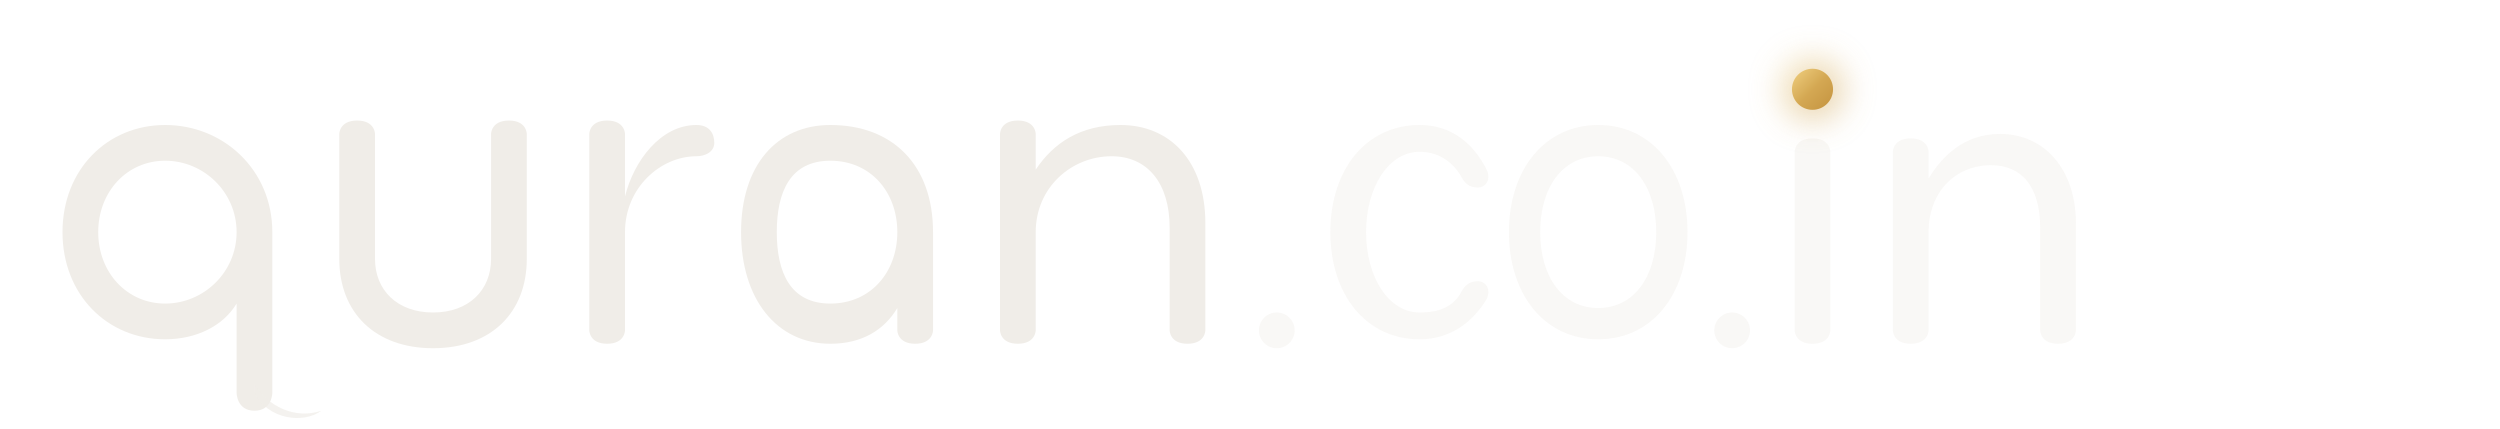
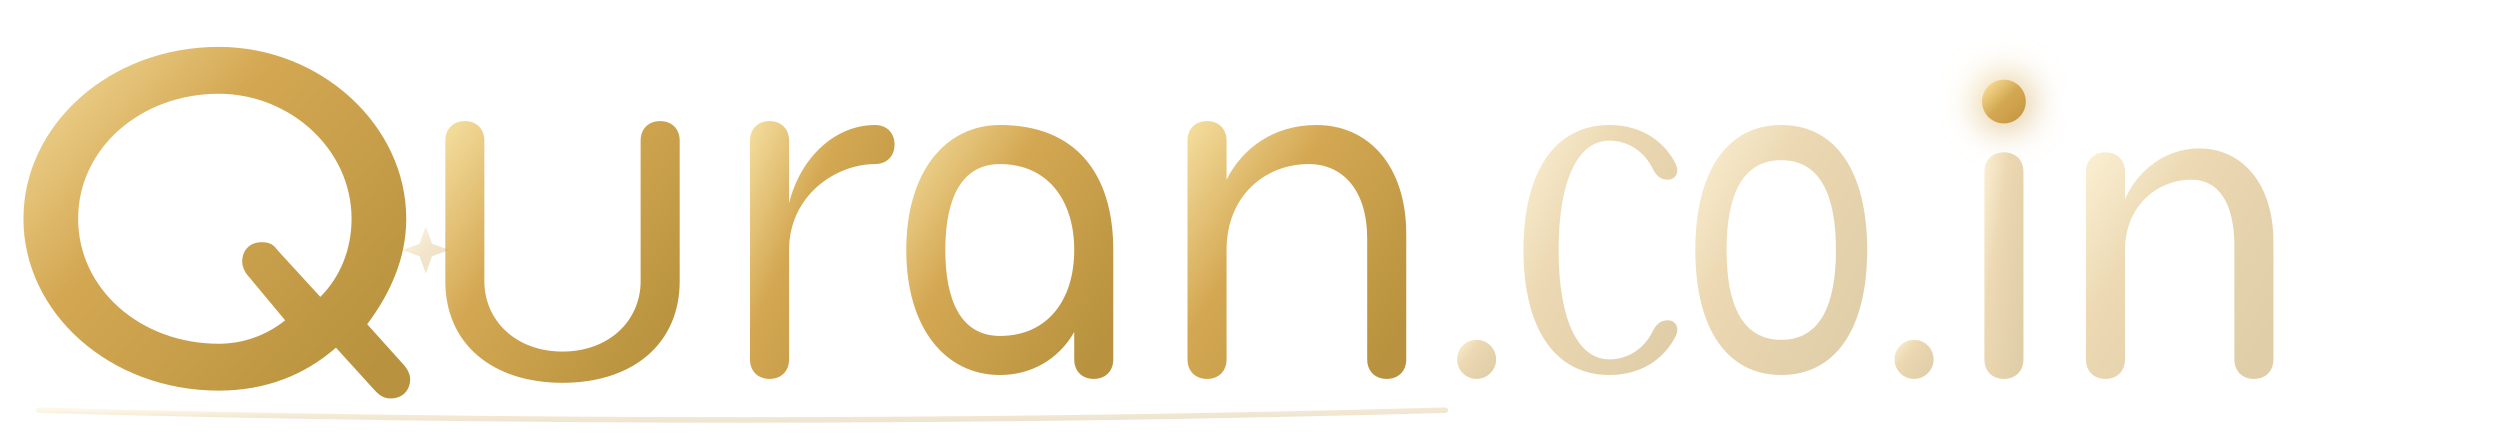
- <svg xmlns="http://www.w3.org/2000/svg" width="280" height="48" viewBox="0 0 280 48">
+ <svg xmlns="http://www.w3.org/2000/svg" width="320" height="56" viewBox="0 0 320 56">
  <defs>
-     <linearGradient id="gl1" x1="0%" y1="0%" x2="100%" y2="100%">
-       <stop offset="0%" stop-color="#f0d080" />
+     <linearGradient id="gold" x1="0%" y1="0%" x2="100%" y2="80%">
+       <stop offset="0%" stop-color="#f5dfa0" />
+       <stop offset="40%" stop-color="#d4a853" />
+       <stop offset="100%" stop-color="#b8923e" />
+     </linearGradient>
+     <linearGradient id="goldBright" x1="0%" y1="0%" x2="100%" y2="100%">
+       <stop offset="0%" stop-color="#ffe9a0" />
      <stop offset="50%" stop-color="#d4a853" />
      <stop offset="100%" stop-color="#c49340" />
    </linearGradient>
-     <filter id="fw1" x="-80%" y="-80%" width="260%" height="260%">
-       <feGaussianBlur in="SourceGraphic" stdDeviation="1.8" />
+     <filter id="glow" x="-50%" y="-50%" width="200%" height="200%">
+       <feGaussianBlur in="SourceGraphic" stdDeviation="2" />
    </filter>
  </defs>
-   <path d="     M 18.5 14 C 12 14, 7 19, 7 26 C 7 33, 12 38, 18.5 38     C 22 38, 25 36.5, 26.5 34 L 26.5 44 C 26.5 44, 26.5 46, 28.5 46     C 30.5 46, 30.5 44, 30.5 44 L 30.5 26     C 30.5 19, 25 14, 18.5 14 Z     M 18.5 18 C 22.8 18, 26.5 21.5, 26.5 26 C 26.5 30.5, 22.8 34, 18.5 34     C 14.2 34, 11 30.5, 11 26 C 11 21.5, 14.2 18, 18.5 18 Z   " fill="#f0ede8" fill-rule="evenodd" />
-   <path d="M 28.5 43 C 30 45.5, 33 47, 36 46 C 34 47.5, 30 47, 28.5 44" fill="#f0ede8" opacity="0.7" />
-   <path d="     M 38 15 C 38 15, 38 13.5, 40 13.5 C 42 13.5, 42 15, 42 15     L 42 29 C 42 32.5, 44.5 35, 48.5 35 C 52.5 35, 55 32.5, 55 29     L 55 15 C 55 15, 55 13.5, 57 13.5 C 59 13.5, 59 15, 59 15     L 59 29 C 59 35, 55 39, 48.5 39 C 42 39, 38 35, 38 29 Z   " fill="#f0ede8" />
-   <path d="     M 66 15 C 66 15, 66 13.5, 68 13.5 C 70 13.5, 70 15, 70 15     L 70 22 C 71 18, 74 14, 78 14 C 79.5 14, 80 15, 80 16     C 80 17, 79 17.5, 78 17.5 C 74 17.5, 70 21, 70 26     L 70 37 C 70 37, 70 38.5, 68 38.5 C 66 38.5, 66 37, 66 37 Z   " fill="#f0ede8" />
-   <path d="     M 93 14 C 87 14, 83 18.5, 83 26 C 83 33.5, 87 38.5, 93 38.5     C 96.5 38.5, 99 37, 100.5 34.5 L 100.5 37 C 100.5 37, 100.5 38.5, 102.5 38.5     C 104.5 38.5, 104.5 37, 104.5 37 L 104.5 26     C 104.5 18.5, 100 14, 93 14 Z     M 93 18 C 97.5 18, 100.5 21.5, 100.5 26 C 100.5 30.5, 97.5 34, 93 34     C 88.5 34, 87 30.5, 87 26 C 87 21.5, 88.5 18, 93 18 Z   " fill="#f0ede8" fill-rule="evenodd" />
-   <path d="     M 112 15 C 112 15, 112 13.5, 114 13.5 C 116 13.5, 116 15, 116 15     L 116 19 C 118 16, 121 14, 125.5 14 C 131 14, 135 18, 135 25     L 135 37 C 135 37, 135 38.5, 133 38.5 C 131 38.5, 131 37, 131 37     L 131 25.5 C 131 20.5, 128.5 17.5, 124.5 17.5 C 120 17.5, 116 21, 116 26     L 116 37 C 116 37, 116 38.5, 114 38.5 C 112 38.5, 112 37, 112 37 Z   " fill="#f0ede8" />
-   <g opacity="0.40">
-     <circle cx="143" cy="37" r="2" fill="#f0ede8" />
-     <path d="       M 159 14 C 153 14, 149 19, 149 26 C 149 33, 153 38, 159 38       C 162.5 38, 165 36, 166.5 33.5 C 167 32.5, 166.5 31.5, 165.5 31.5       C 164.5 31.5, 164 32, 163.5 33 C 162.5 34.5, 161 35, 159 35       C 155.5 35, 153 31, 153 26 C 153 21, 155.5 17, 159 17       C 161 17, 162.5 18, 163.5 19.5 C 164 20.5, 164.5 21, 165.5 21       C 166.5 21, 167 20, 166.5 19 C 165 16, 162.5 14, 159 14 Z     " fill="#f0ede8" />
-     <path d="       M 179 14 C 173 14, 169 19, 169 26 C 169 33, 173 38, 179 38       C 185 38, 189 33, 189 26 C 189 19, 185 14, 179 14 Z       M 179 17.5 C 183 17.5, 185.5 21, 185.5 26 C 185.5 31, 183 34.5, 179 34.5       C 175 34.5, 172.5 31, 172.5 26 C 172.5 21, 175 17.5, 179 17.5 Z     " fill="#f0ede8" fill-rule="evenodd" />
-     <circle cx="194" cy="37" r="2" fill="#f0ede8" />
-     <path d="       M 201 17 C 201 17, 201 15.5, 203 15.5 C 205 15.5, 205 17, 205 17       L 205 37 C 205 37, 205 38.5, 203 38.5 C 201 38.5, 201 37, 201 37 Z     " fill="#f0ede8" />
-     <path d="       M 212 17 C 212 17, 212 15.5, 214 15.5 C 216 15.5, 216 17, 216 17       L 216 20 C 217.5 17.5, 220 15, 224 15 C 229 15, 232.5 19, 232.5 25       L 232.5 37 C 232.5 37, 232.5 38.5, 230.5 38.5 C 228.5 38.5, 228.5 37, 228.5 37       L 228.5 25.5 C 228.5 21, 226.5 18.5, 223 18.5 C 219 18.5, 216 21.5, 216 26       L 216 37 C 216 37, 216 38.5, 214 38.5 C 212 38.5, 212 37, 212 37 Z     " fill="#f0ede8" />
+   <path d="     M 28 6 C 14 6, 3 16, 3 28 C 3 40, 14 50, 28 50     C 34 50, 39 48, 43 44.5 L 48 50 C 48.5 50.5, 49 51, 50 51     C 51.5 51, 52.5 50, 52.5 48.5 C 52.5 47.8, 52 47, 51.5 46.5     L 47 41.5 C 50 37.5, 52 33, 52 28 C 52 16, 41 6, 28 6 Z     M 28 12 C 37 12, 45 19, 45 28 C 45 32, 43.5 35.5, 41 38     L 35.5 32 C 35 31.3, 34.5 31, 33.5 31 C 32 31, 31 32, 31 33.5     C 31 34, 31.2 34.5, 31.5 35 L 36.5 41 C 34 43, 31 44, 28 44     C 18 44, 10 37, 10 28 C 10 19, 18 12, 28 12 Z   " fill="url(#gold)" fill-rule="evenodd" />
+   <path d="     M 62 18 L 62 36 C 62 41, 66 45, 72 45 C 78 45, 82 41, 82 36 L 82 18     C 82 16.5, 83 15.5, 84.5 15.5 C 86 15.5, 87 16.5, 87 18 L 87 36     C 87 44, 81 49, 72 49 C 63 49, 57 44, 57 36 L 57 18     C 57 16.5, 58 15.5, 59.5 15.5 C 61 15.5, 62 16.5, 62 18 Z   " fill="url(#gold)" />
+   <path d="     M 96 18 C 96 16.5, 97 15.5, 98.5 15.5 C 100 15.5, 101 16.5, 101 18     L 101 26 C 102.5 20, 107 16, 112 16 C 113.5 16, 114.5 17, 114.5 18.5     C 114.5 20, 113.5 21, 112 21 C 107 21, 101 25, 101 32 L 101 46     C 101 47.5, 100 48.5, 98.5 48.5 C 97 48.5, 96 47.5, 96 46 Z   " fill="url(#gold)" />
+   <path d="     M 128 16 C 121 16, 116 22, 116 32 C 116 42, 121 48, 128 48     C 132 48, 135.5 46, 137.5 42.5 L 137.5 46 C 137.5 47.5, 138.5 48.5, 140 48.5     C 141.5 48.5, 142.5 47.5, 142.5 46 L 142.5 32     C 142.5 22, 137.5 16, 128 16 Z     M 128 21 C 134 21, 137.5 25.5, 137.5 32 C 137.5 38.5, 134 43, 128 43     C 123 43, 121 38.5, 121 32 C 121 25.5, 123 21, 128 21 Z   " fill="url(#gold)" fill-rule="evenodd" />
+   <path d="     M 152 18 C 152 16.5, 153 15.5, 154.5 15.5 C 156 15.5, 157 16.5, 157 18     L 157 23 C 159 19, 163 16, 168.5 16 C 175 16, 180 21, 180 30     L 180 46 C 180 47.5, 179 48.5, 177.5 48.5 C 176 48.5, 175 47.5, 175 46     L 175 30.5 C 175 24.5, 172 21, 167.5 21 C 162 21, 157 25, 157 32     L 157 46 C 157 47.5, 156 48.5, 154.5 48.5 C 153 48.5, 152 47.5, 152 46 Z   " fill="url(#gold)" />
+   <g opacity="0.45">
+     <circle cx="189" cy="46" r="2.5" fill="url(#gold)" />
+     <path d="M 206 16 C 199 16, 195 22, 195 32 C 195 42, 199 48, 206 48 C 210 48, 213 46, 214.5 43 C 215 42, 214.5 41, 213.5 41 C 212.5 41, 212 41.5, 211.5 42.5 C 210.5 44.5, 208.5 46, 206 46 C 202 46, 199.5 41, 199.5 32 C 199.5 23, 202 18, 206 18 C 208.5 18, 210.5 19.5, 211.5 21.5 C 212 22.5, 212.5 23, 213.5 23 C 214.5 23, 215 22, 214.5 21 C 213 18, 210 16, 206 16 Z" fill="url(#gold)" />
+     <path d="M 228 16 C 221 16, 217 22, 217 32 C 217 42, 221 48, 228 48 C 235 48, 239 42, 239 32 C 239 22, 235 16, 228 16 Z M 228 20.5 C 233 20.5, 235 25, 235 32 C 235 39, 233 43.5, 228 43.5 C 223 43.5, 221 39, 221 32 C 221 25, 223 20.5, 228 20.5 Z" fill="url(#gold)" fill-rule="evenodd" />
+     <circle cx="245" cy="46" r="2.5" fill="url(#gold)" />
+     <path d="M 254 22 C 254 20.5, 255 19.5, 256.5 19.5 C 258 19.5, 259 20.5, 259 22 L 259 46 C 259 47.5, 258 48.5, 256.5 48.5 C 255 48.5, 254 47.5, 254 46 Z" fill="url(#gold)" />
+     <path d="M 267 22 C 267 20.5, 268 19.5, 269.5 19.5 C 271 19.5, 272 20.5, 272 22 L 272 25.5 C 273.5 22, 277 19, 281.5 19 C 287 19, 291 23.5, 291 31 L 291 46 C 291 47.5, 290 48.5, 288.5 48.5 C 287 48.5, 286 47.5, 286 46 L 286 31.5 C 286 26, 284 23, 280.5 23 C 276 23, 272 26.5, 272 32 L 272 46 C 272 47.5, 271 48.5, 269.5 48.5 C 268 48.5, 267 47.5, 267 46 Z" fill="url(#gold)" />
  </g>
-   <g transform="translate(18.5, 26) rotate(-25)" opacity="0.75">
-     <path d="M -1 -4.5 A 4.5 4.5 0 1 1 -1 4.5 A 3.2 3.2 0 1 0 -1 -4.5 Z" fill="url(#gl1)" />
+   <circle cx="256.5" cy="13" r="4" fill="url(#goldBright)" filter="url(#glow)" opacity="0.5" />
+   <circle cx="256.5" cy="13" r="2.8" fill="url(#goldBright)" />
+   <g transform="translate(54.5, 32)" opacity="0.3">
+     <path d="M 0 -3 L 0.8 -0.8 L 3 0 L 0.8 0.8 L 0 3 L -0.8 0.8 L -3 0 L -0.8 -0.8 Z" fill="url(#goldBright)" />
  </g>
-   <circle cx="203" cy="10" r="3.5" fill="url(#gl1)" filter="url(#fw1)" opacity="0.45" />
-   <circle cx="203" cy="10" r="2.3" fill="url(#gl1)" />
-   <line x1="7" y1="43.5" x2="135" y2="43.5" stroke="url(#gl1)" stroke-width="0.5" opacity="0.22" stroke-linecap="round" />
+   <path d="M 5 52.5 Q 95 55, 185 52.5" stroke="url(#gold)" stroke-width="0.7" fill="none" opacity="0.25" stroke-linecap="round" />
</svg>
